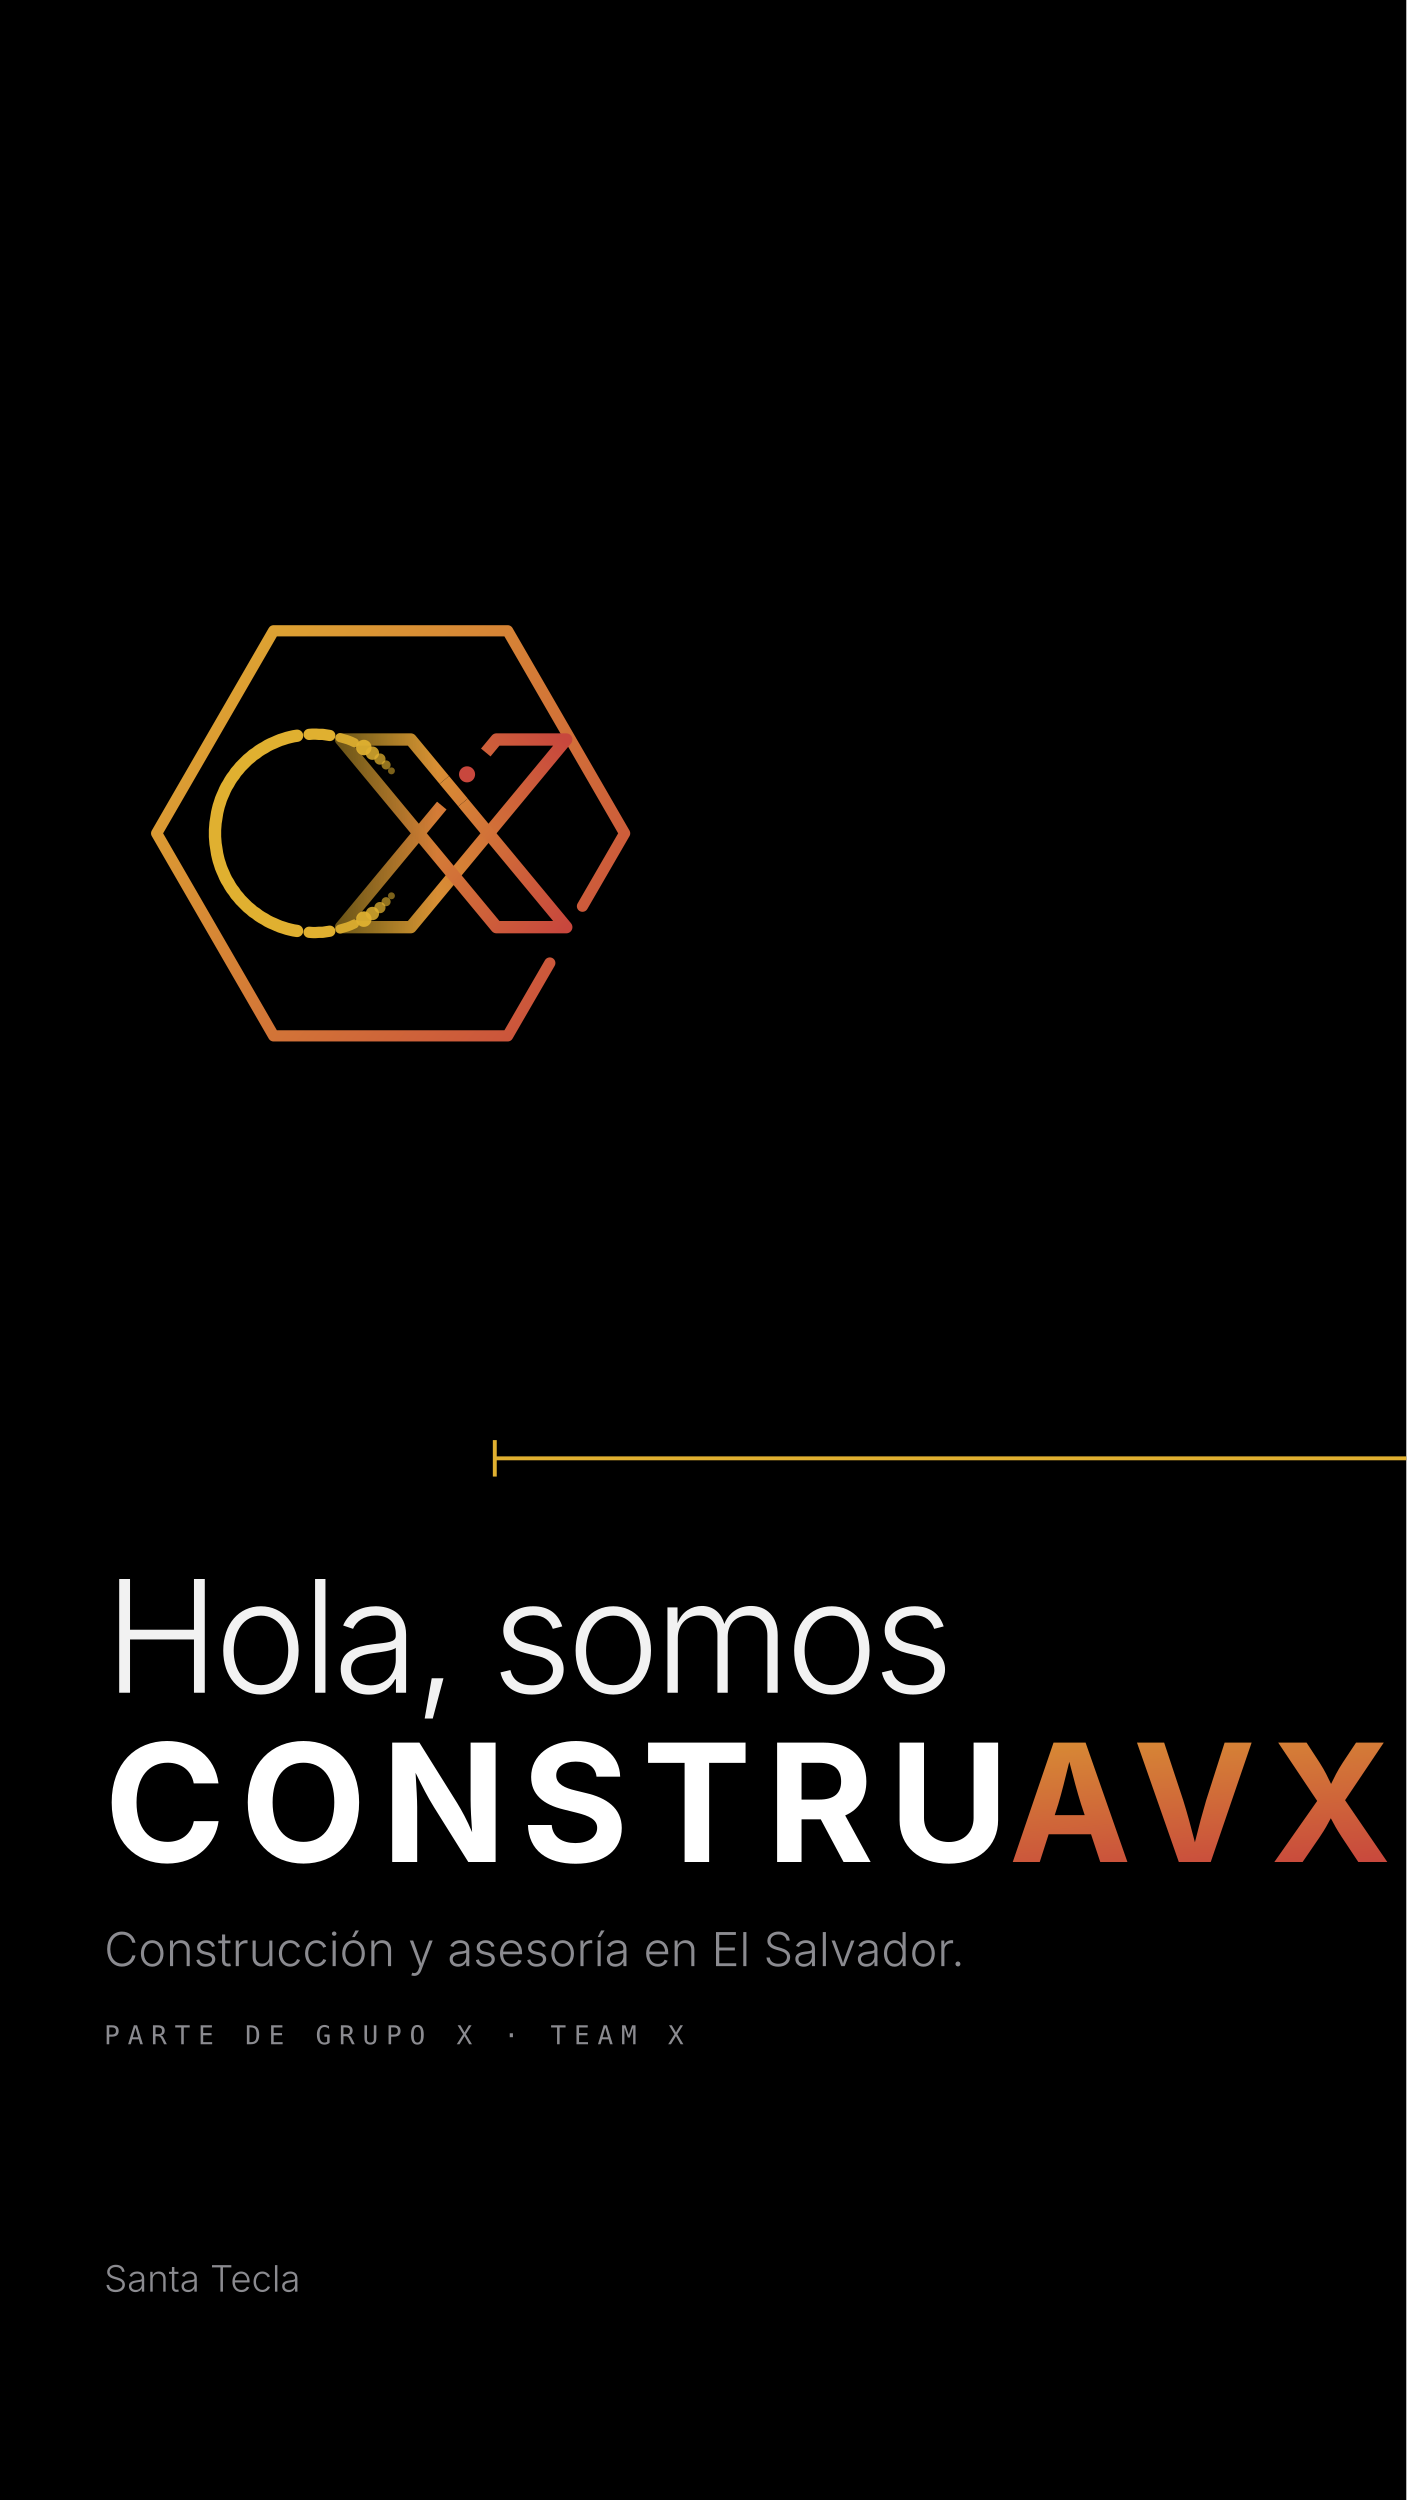
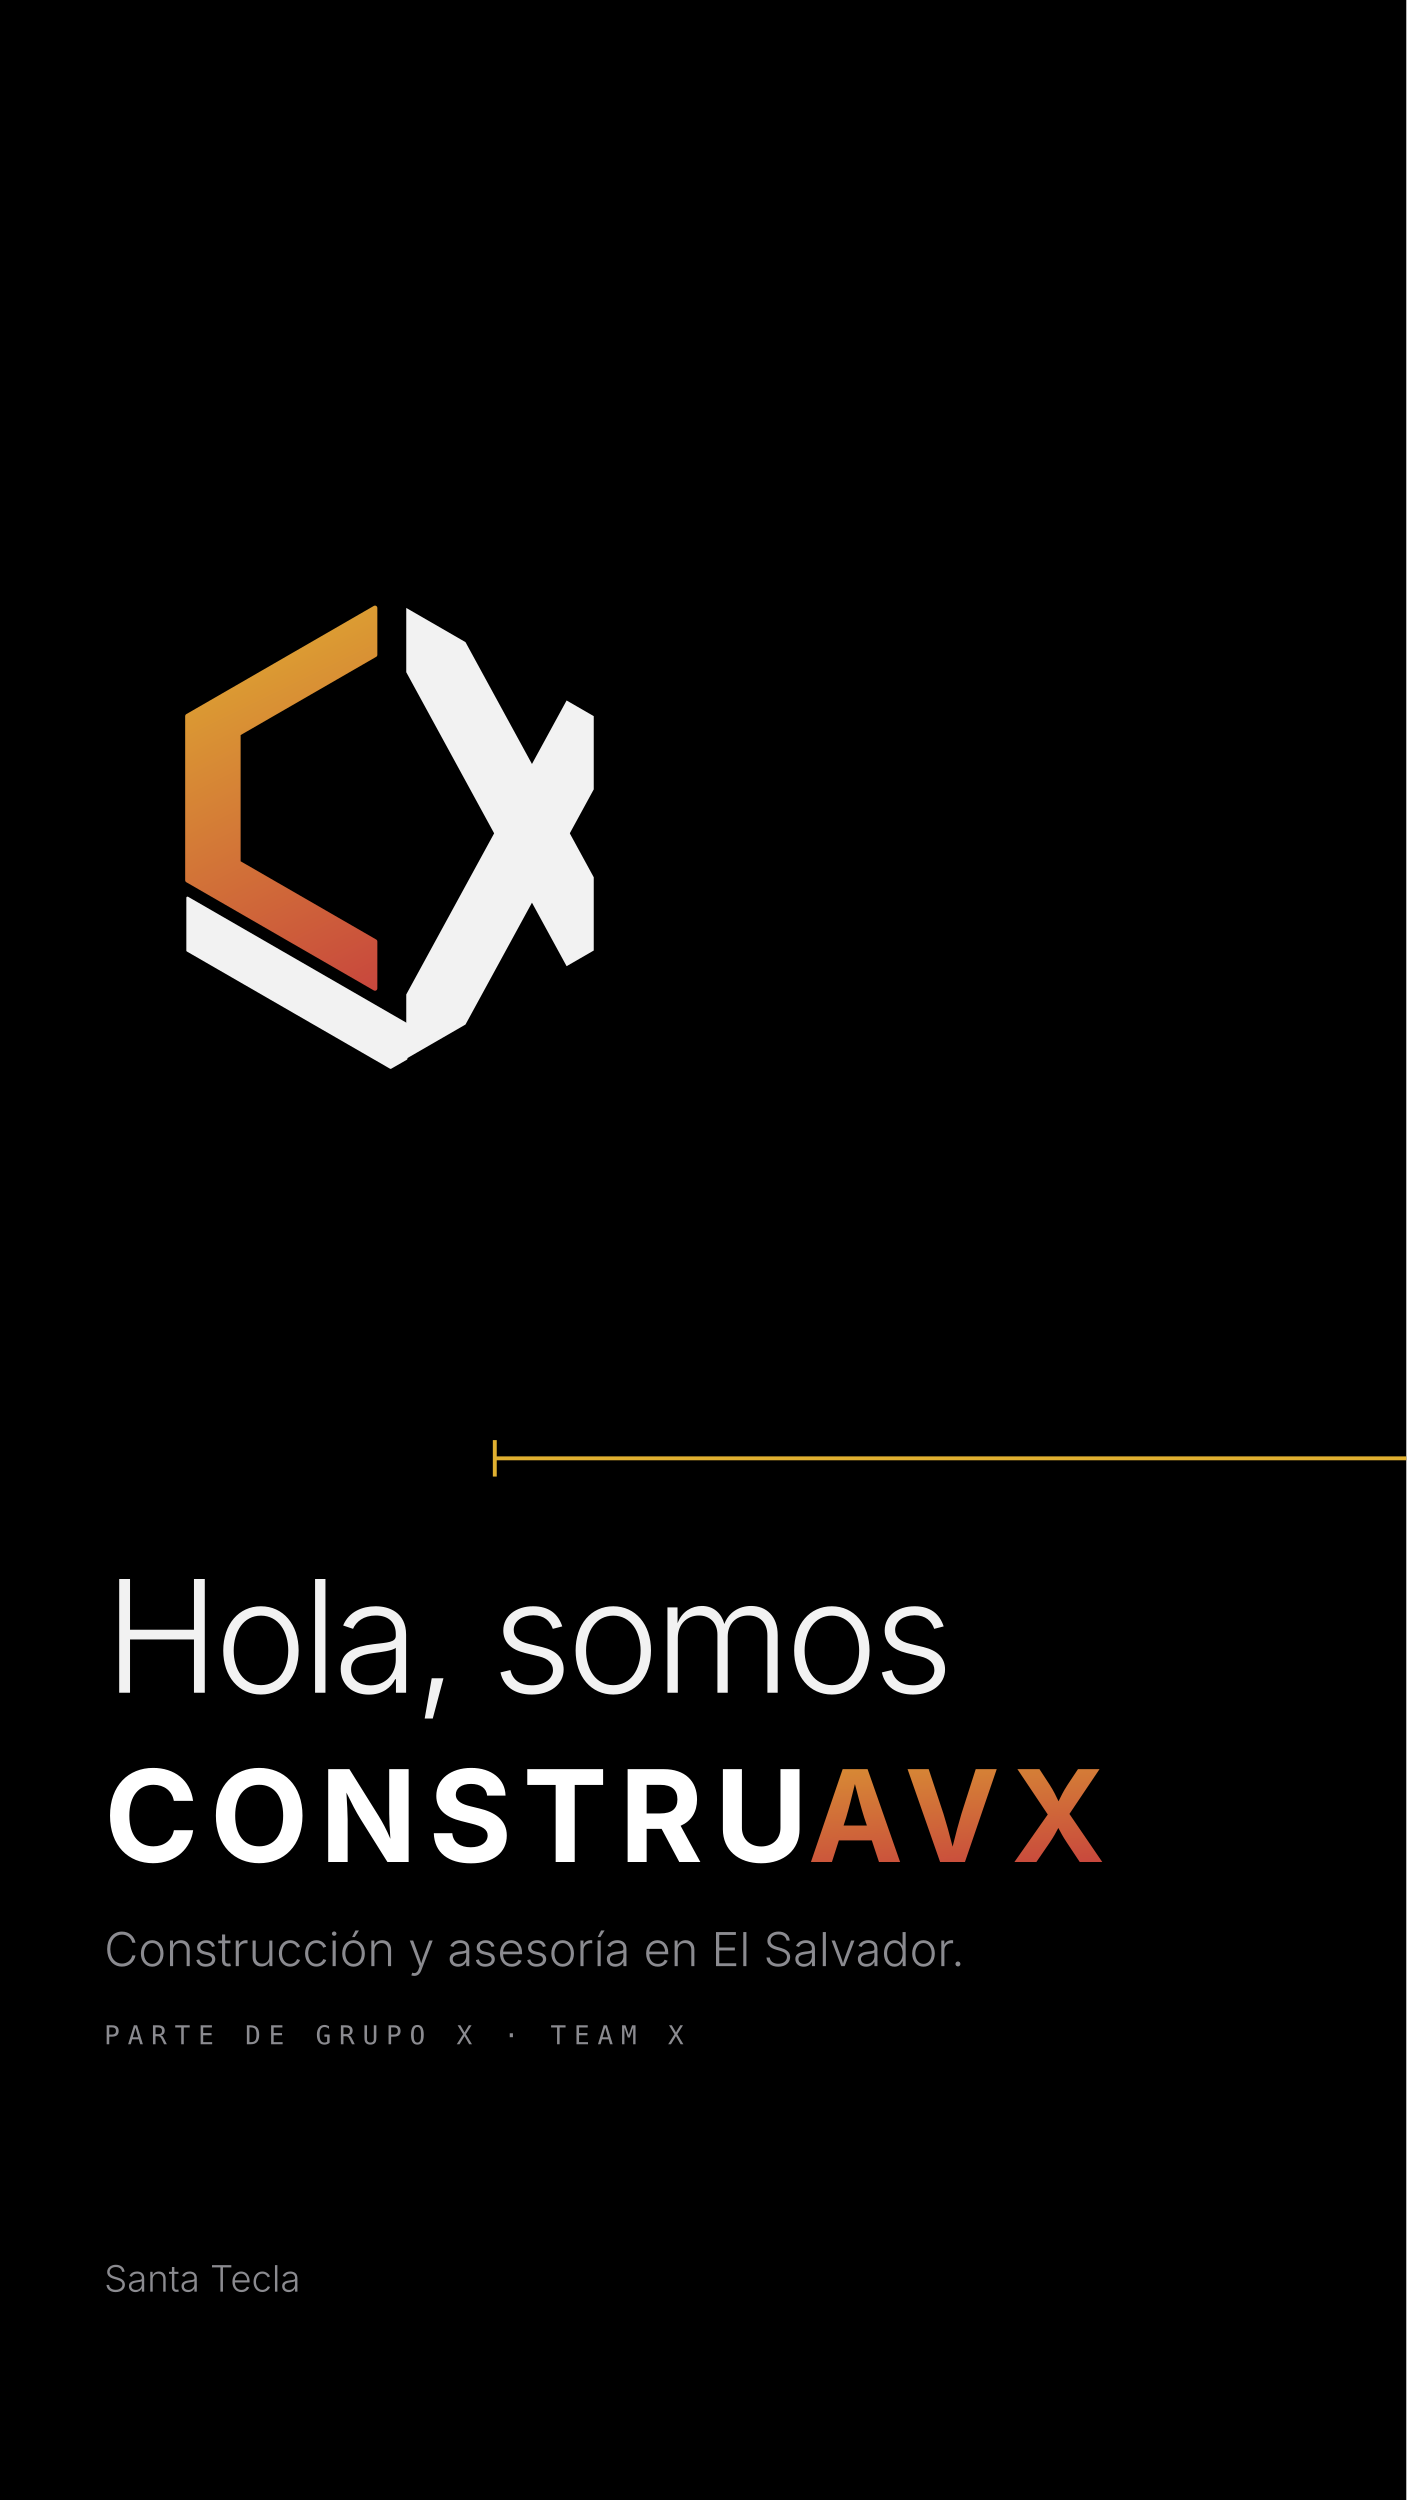
<svg xmlns="http://www.w3.org/2000/svg" viewBox="0 0 1080 1920">
  <rect width="1080" height="1920" fill="#000" />
-   <g transform="translate(250.4 546.4) scale(1.872)">
+   <g transform="translate(300.0 640.0) scale(3.000)">
    <defs>
-       <linearGradient id="cg" gradientUnits="userSpaceOnUse" x1="-40" y1="0" x2="50" y2="0">
-         <stop offset="0" stop-color="#E0B030" />
-         <stop offset="1" stop-color="#E0B030" />
-       </linearGradient>
-     </defs>
-     <defs>
-       <linearGradient id="hg" gradientUnits="userSpaceOnUse" x1="-69" y1="-33" x2="122" y2="133">
+       <linearGradient id="cgc" gradientUnits="userSpaceOnUse" x1="-52" y1="-58" x2="-4" y2="40">
        <stop offset="0" stop-color="#E0B030" />
        <stop offset="1" stop-color="#C8473D" />
      </linearGradient>
+       <clipPath id="rcl">
+         <polygon points="4,-57.7 52,-30 52,30 4,57.7" />
+       </clipPath>
    </defs>
-     <path d="M91.8 103.2 L74.5 133.1 L-21.5 133.1 L-69.5 50 L-21.5 -33.1 L74.5 -33.1 L122.5 50 L105.2 79.9" fill="none" stroke="url(#hg)" stroke-width="4.6" stroke-linecap="round" stroke-linejoin="round" />
-     <g transform="translate(26.5 50) scale(1.1) translate(-26.5 -50)">
-       <g transform="translate(0 0) scale(1)">
-         <defs>
-           <linearGradient id="fg" gradientUnits="userSpaceOnUse" x1="8" y1="0" x2="44" y2="0">
-             <stop offset="0" stop-color="#7d7d7d" />
-             <stop offset="1" stop-color="#fff" />
-           </linearGradient>
-           <mask id="fm" maskUnits="userSpaceOnUse" x="-40" y="-10" width="170" height="120">
-             <rect x="-40" y="-10" width="170" height="120" fill="url(#fg)" />
-           </mask>
-           <linearGradient id="g1" gradientUnits="userSpaceOnUse" x1="8" y1="15" x2="92" y2="85">
-             <stop offset="0" stop-color="#E0B030" />
-             <stop offset="1" stop-color="#C8473D" />
-           </linearGradient>
-           <linearGradient id="g2" gradientUnits="userSpaceOnUse" x1="92" y1="15" x2="8" y2="85">
-             <stop offset="0" stop-color="#C8473D" />
-             <stop offset="1" stop-color="#E0B030" />
-           </linearGradient>
-         </defs>
-         <g fill="none" stroke-width="4.6" stroke-linejoin="round" stroke-linecap="round" mask="url(#fm)">
-           <polygon points="66,15 92,15 34,85 8,85" stroke="url(#g2)" />
-           <polygon points="8,15 34,15 92,85 66,85" stroke="url(#g1)" />
-           <line x1="62.4" y1="20.2" x2="46" y2="40" stroke="#000" stroke-width="7.4" stroke-linecap="butt" />
-           <line x1="46.5" y1="30.1" x2="53.5" y2="38.5" stroke="#000" stroke-width="8.6" stroke-linecap="butt" />
-           <line x1="46.5" y1="30.1" x2="53.5" y2="38.5" stroke="url(#g1)" stroke-width="4.6" stroke-linecap="butt" />
-         </g>
-         <circle cx="55" cy="28" r="3" fill="#C8473D" />
-       </g>
-       <path d="M-8.4 13.6 L-9.7 13.8 L-11.0 14.1 L-12.2 14.4 L-13.4 14.8 L-14.7 15.2 L-15.9 15.7 L-17.0 16.2 L-18.2 16.7 L-19.4 17.3 L-20.5 18.0 L-21.6 18.6 L-22.7 19.3 L-23.7 20.1 L-24.8 20.8 L-25.8 21.7 L-26.8 22.5 L-27.7 23.4 L-28.6 24.3 L-29.5 25.2 L-30.3 26.2 L-31.2 27.2 L-31.9 28.3 L-32.7 29.3 L-33.4 30.4 L-34.0 31.5 L-34.7 32.6 L-35.3 33.8 L-35.8 35.0 L-36.3 36.1 L-36.8 37.3 L-37.2 38.6 L-37.6 39.8 L-37.9 41.0 L-38.2 42.3 L-38.4 43.6 L-38.6 44.9 L-38.8 46.1 L-38.9 47.4 L-39.0 48.7 L-39.0 50.0 L-39.0 51.3 L-38.9 52.6 L-38.8 53.9 L-38.6 55.1 L-38.4 56.4 L-38.2 57.7 L-37.9 59.0 L-37.6 60.2 L-37.2 61.4 L-36.8 62.7 L-36.3 63.9 L-35.8 65.0 L-35.3 66.2 L-34.7 67.4 L-34.0 68.5 L-33.4 69.6 L-32.7 70.7 L-31.9 71.7 L-31.2 72.8 L-30.3 73.8 L-29.5 74.8 L-28.6 75.7 L-27.7 76.6 L-26.8 77.5 L-25.8 78.3 L-24.8 79.2 L-23.7 79.9 L-22.7 80.7 L-21.6 81.4 L-20.5 82.0 L-19.4 82.7 L-18.2 83.3 L-17.0 83.8 L-15.9 84.3 L-14.7 84.8 L-13.4 85.2 L-12.2 85.6 L-11.0 85.9 L-9.7 86.2 L-8.4 86.4" fill="none" stroke="url(#cg)" stroke-width="4.6" stroke-linecap="round" stroke-linejoin="round" opacity="1" />
-       <path d="M-3.9 13.1 L-2.6 13.0 L-1.4 13.0 L-0.1 13.1 L1.2 13.1 L2.5 13.3 L3.8 13.5" fill="none" stroke="url(#cg)" stroke-width="4.2" stroke-linecap="round" stroke-linejoin="round" opacity="1" />
-       <path d="M7.6 14.3 L9.0 14.7 L10.4 15.1 L11.7 15.6 L13.0 16.2" fill="none" stroke="url(#cg)" stroke-width="3.4" stroke-linecap="round" stroke-linejoin="round" opacity="0.9" />
-       <circle cx="16.5" cy="18.0" r="2.9" fill="url(#cg)" opacity="0.95" />
-       <circle cx="19.7" cy="20.1" r="2.5" fill="url(#cg)" opacity="0.85" />
-       <circle cx="22.5" cy="22.3" r="2.1" fill="url(#cg)" opacity="0.75" />
-       <circle cx="24.8" cy="24.5" r="1.7" fill="url(#cg)" opacity="0.65" />
-       <circle cx="26.8" cy="26.7" r="1.3" fill="url(#cg)" opacity="0.55" />
-       <path d="M-3.9 86.9 L-2.6 87.0 L-1.4 87.0 L-0.1 86.9 L1.2 86.9 L2.5 86.7 L3.8 86.5" fill="none" stroke="url(#cg)" stroke-width="4.2" stroke-linecap="round" stroke-linejoin="round" opacity="1" />
-       <path d="M7.6 85.7 L9.0 85.3 L10.4 84.9 L11.7 84.4 L13.0 83.8" fill="none" stroke="url(#cg)" stroke-width="3.4" stroke-linecap="round" stroke-linejoin="round" opacity="0.9" />
-       <circle cx="16.5" cy="82.0" r="2.9" fill="url(#cg)" opacity="0.95" />
-       <circle cx="19.7" cy="79.9" r="2.5" fill="url(#cg)" opacity="0.85" />
-       <circle cx="22.5" cy="77.7" r="2.1" fill="url(#cg)" opacity="0.75" />
-       <circle cx="24.8" cy="75.5" r="1.7" fill="url(#cg)" opacity="0.65" />
-       <circle cx="26.8" cy="73.3" r="1.3" fill="url(#cg)" opacity="0.55" />
+     <polygon points="-52,-30 -4,-57.7 -4,-45.7 -39,-25.5 -39,7.5 -4,27.7 -4,39.7 -52,12" fill="url(#cgc)" stroke="url(#cgc)" stroke-width="1.2" stroke-linejoin="round" />
+     <g clip-path="url(#rcl)" stroke="#f2f2f2" stroke-width="17">
+       <line x1="-2" y1="-70" x2="58" y2="40" />
+       <line x1="58" y1="-40" x2="-2" y2="70" />
    </g>
+     <polygon points="-52,16.5 0,46.5 4,48.8 4,57.7 0,60 -52,30" fill="#f2f2f2" stroke="#f2f2f2" stroke-width=".6" stroke-linejoin="round" />
  </g>
  <line x1="380" y1="1120" x2="1080" y2="1120" stroke="#E0B030" stroke-width="3" />
  <line x1="380" y1="1106" x2="380" y2="1134" stroke="#E0B030" stroke-width="3" />
  <text x="80" y="1300" text-anchor="start" font-family="'Inter Tight','Inter','Helvetica Neue',Arial,sans-serif" font-weight="300" font-size="120" fill="#f2f2f2" letter-spacing="-4">Hola, somos</text>
  <defs>
    <linearGradient id="wg" x1="0" y1="0" x2="1" y2="1">
      <stop offset="0" stop-color="#E0B030" />
      <stop offset="1" stop-color="#C8473D" />
    </linearGradient>
  </defs>
-   <text x="80" y="1430" text-anchor="start" font-family="'Montserrat','Inter','Helvetica Neue',Arial,sans-serif" font-weight="700" font-size="126" letter-spacing="11.3" fill="#fff">CONSTRU<tspan fill="url(#wg)">AVX</tspan>
+   <text x="80" y="1430" text-anchor="start" font-family="'Montserrat','Inter','Helvetica Neue',Arial,sans-serif" font-weight="700" font-size="98" letter-spacing="8.8" fill="#fff">CONSTRU<tspan fill="url(#wg)">AVX</tspan>
  </text>
  <text x="80" y="1510" text-anchor="start" font-family="'Inter Tight','Inter','Helvetica Neue',Arial,sans-serif" font-weight="300" font-size="36" fill="#8b8b90" letter-spacing="0">Construcción y asesoría en El Salvador.</text>
  <text x="80" y="1570" text-anchor="start" font-family="'JetBrains Mono','DejaVu Sans Mono',monospace" font-weight="400" font-size="20" fill="#8b8b90" letter-spacing="6">PARTE DE GRUPO X · TEAM X</text>
  <text x="80" y="1760" text-anchor="start" font-family="'Inter Tight','Inter','Helvetica Neue',Arial,sans-serif" font-weight="300" font-size="28" fill="#8b8b90" letter-spacing="0">Santa Tecla</text>
</svg>
